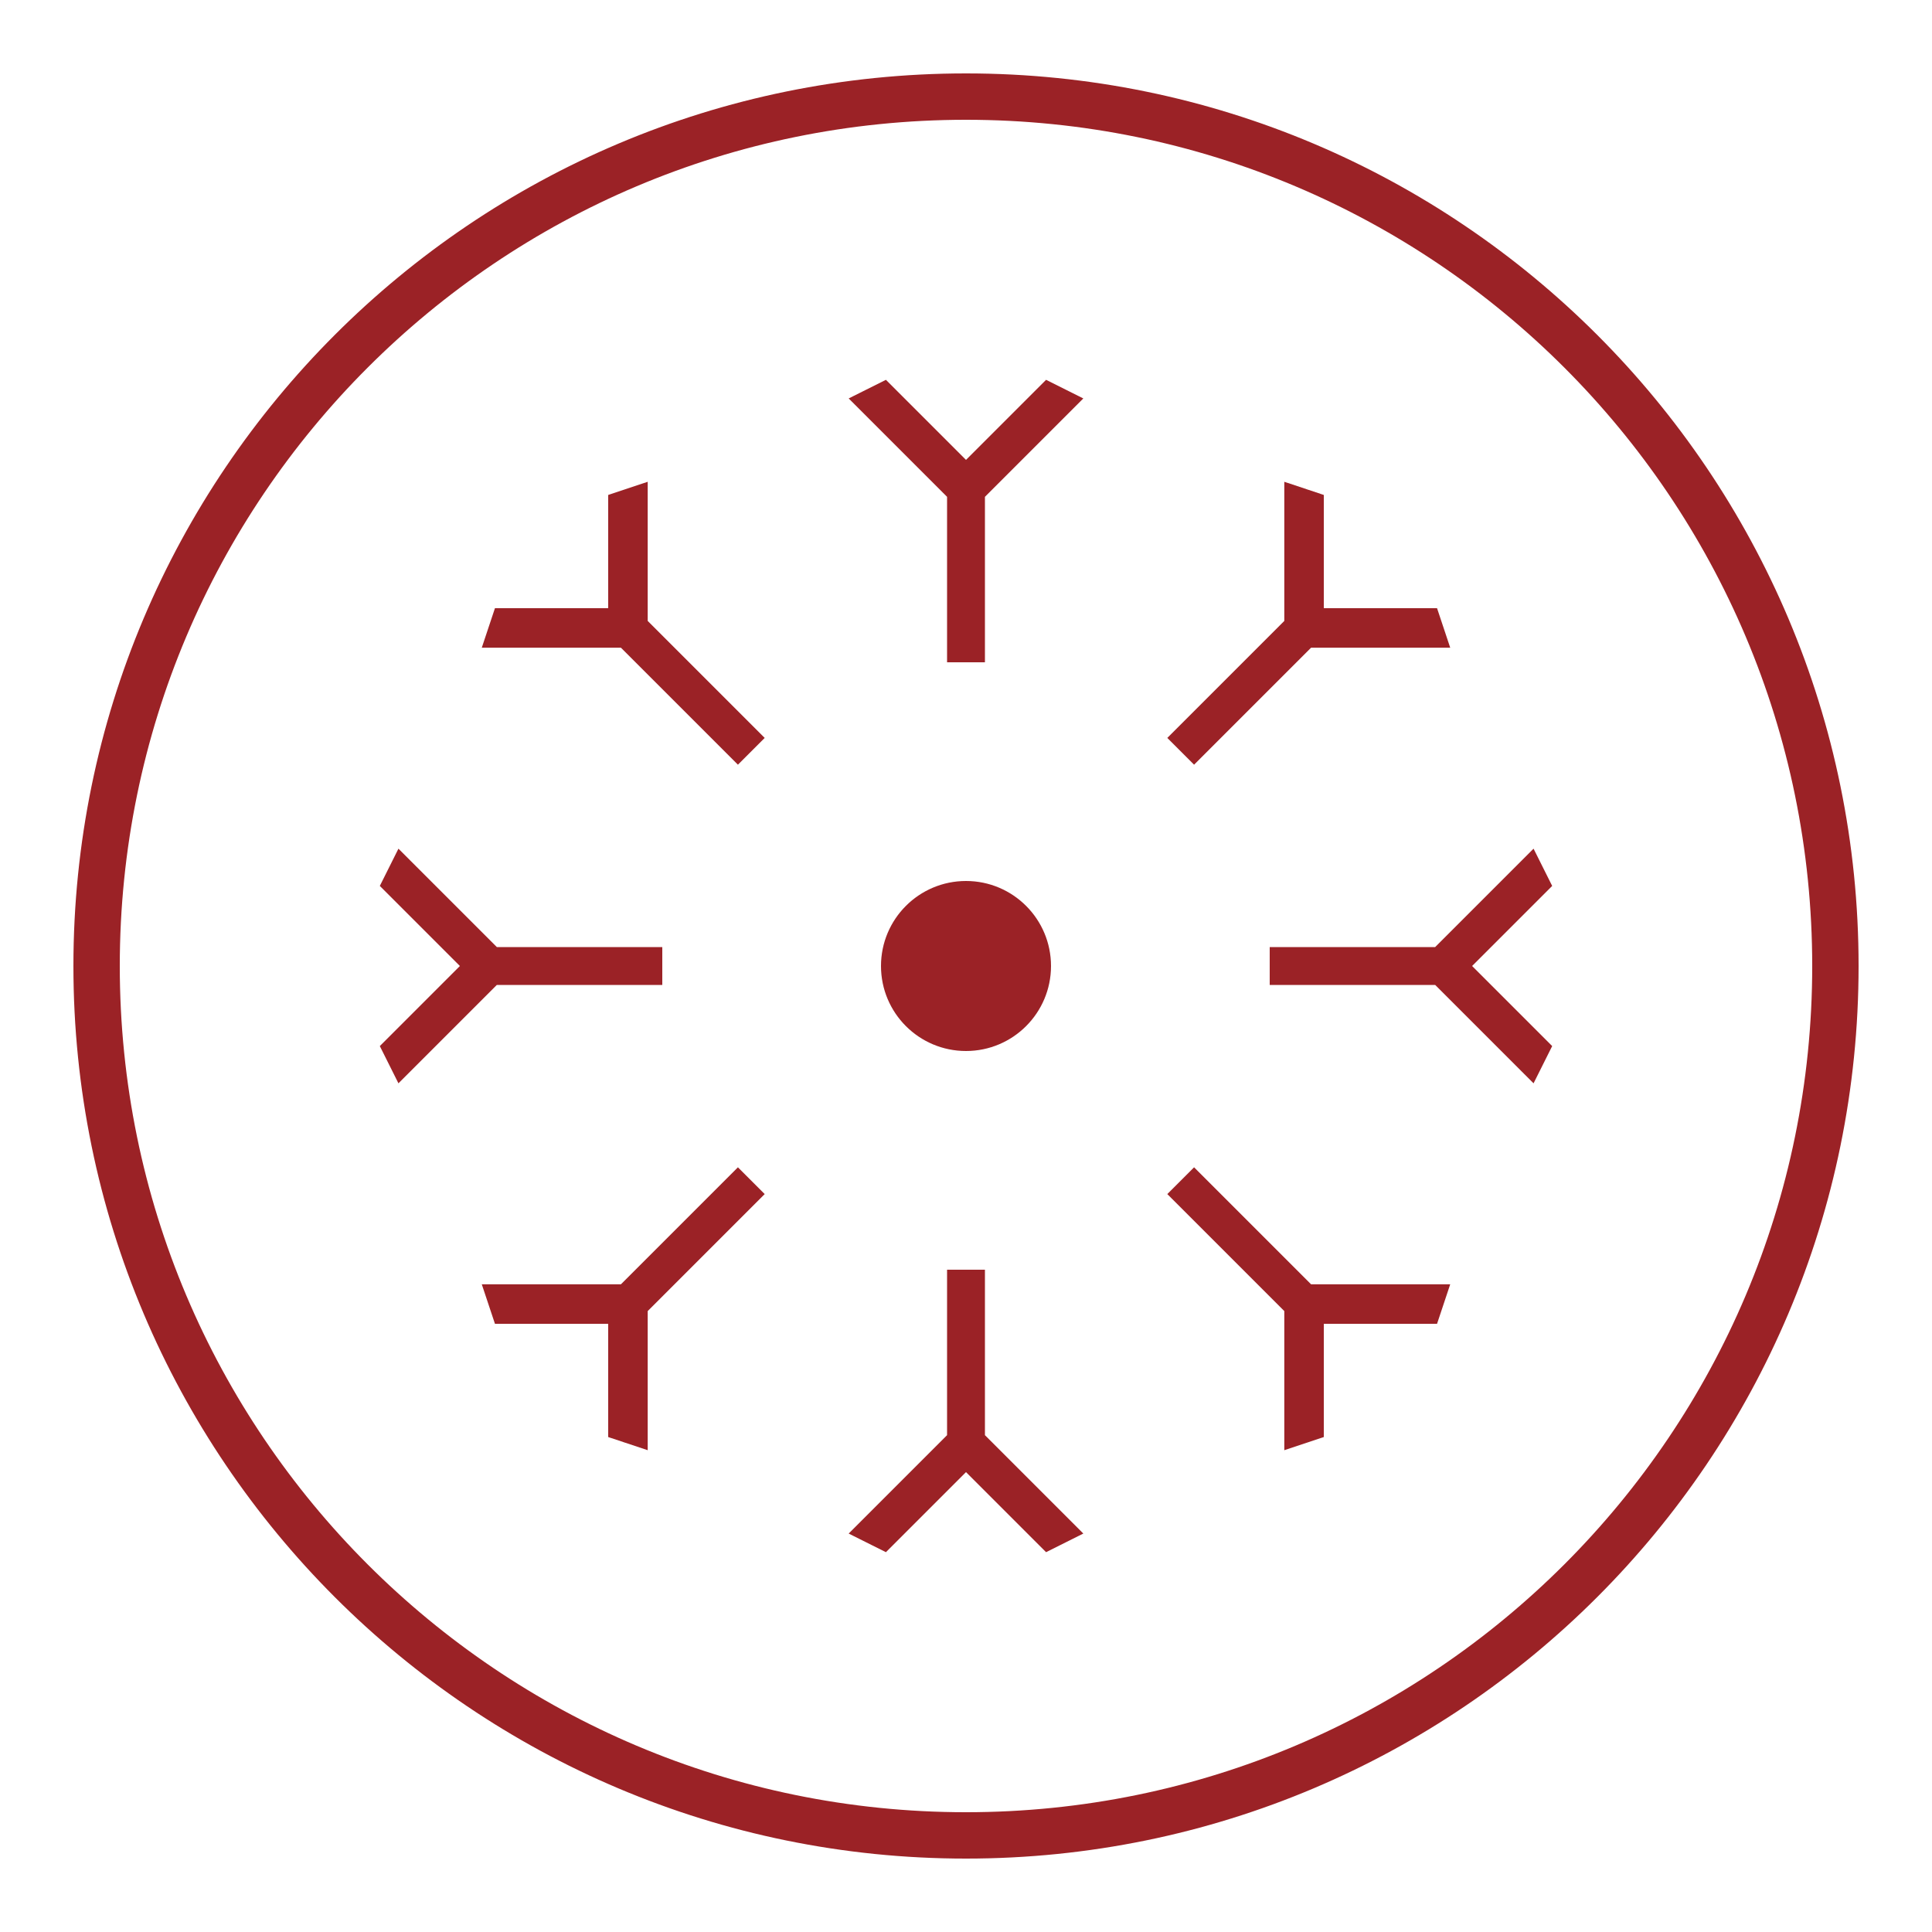
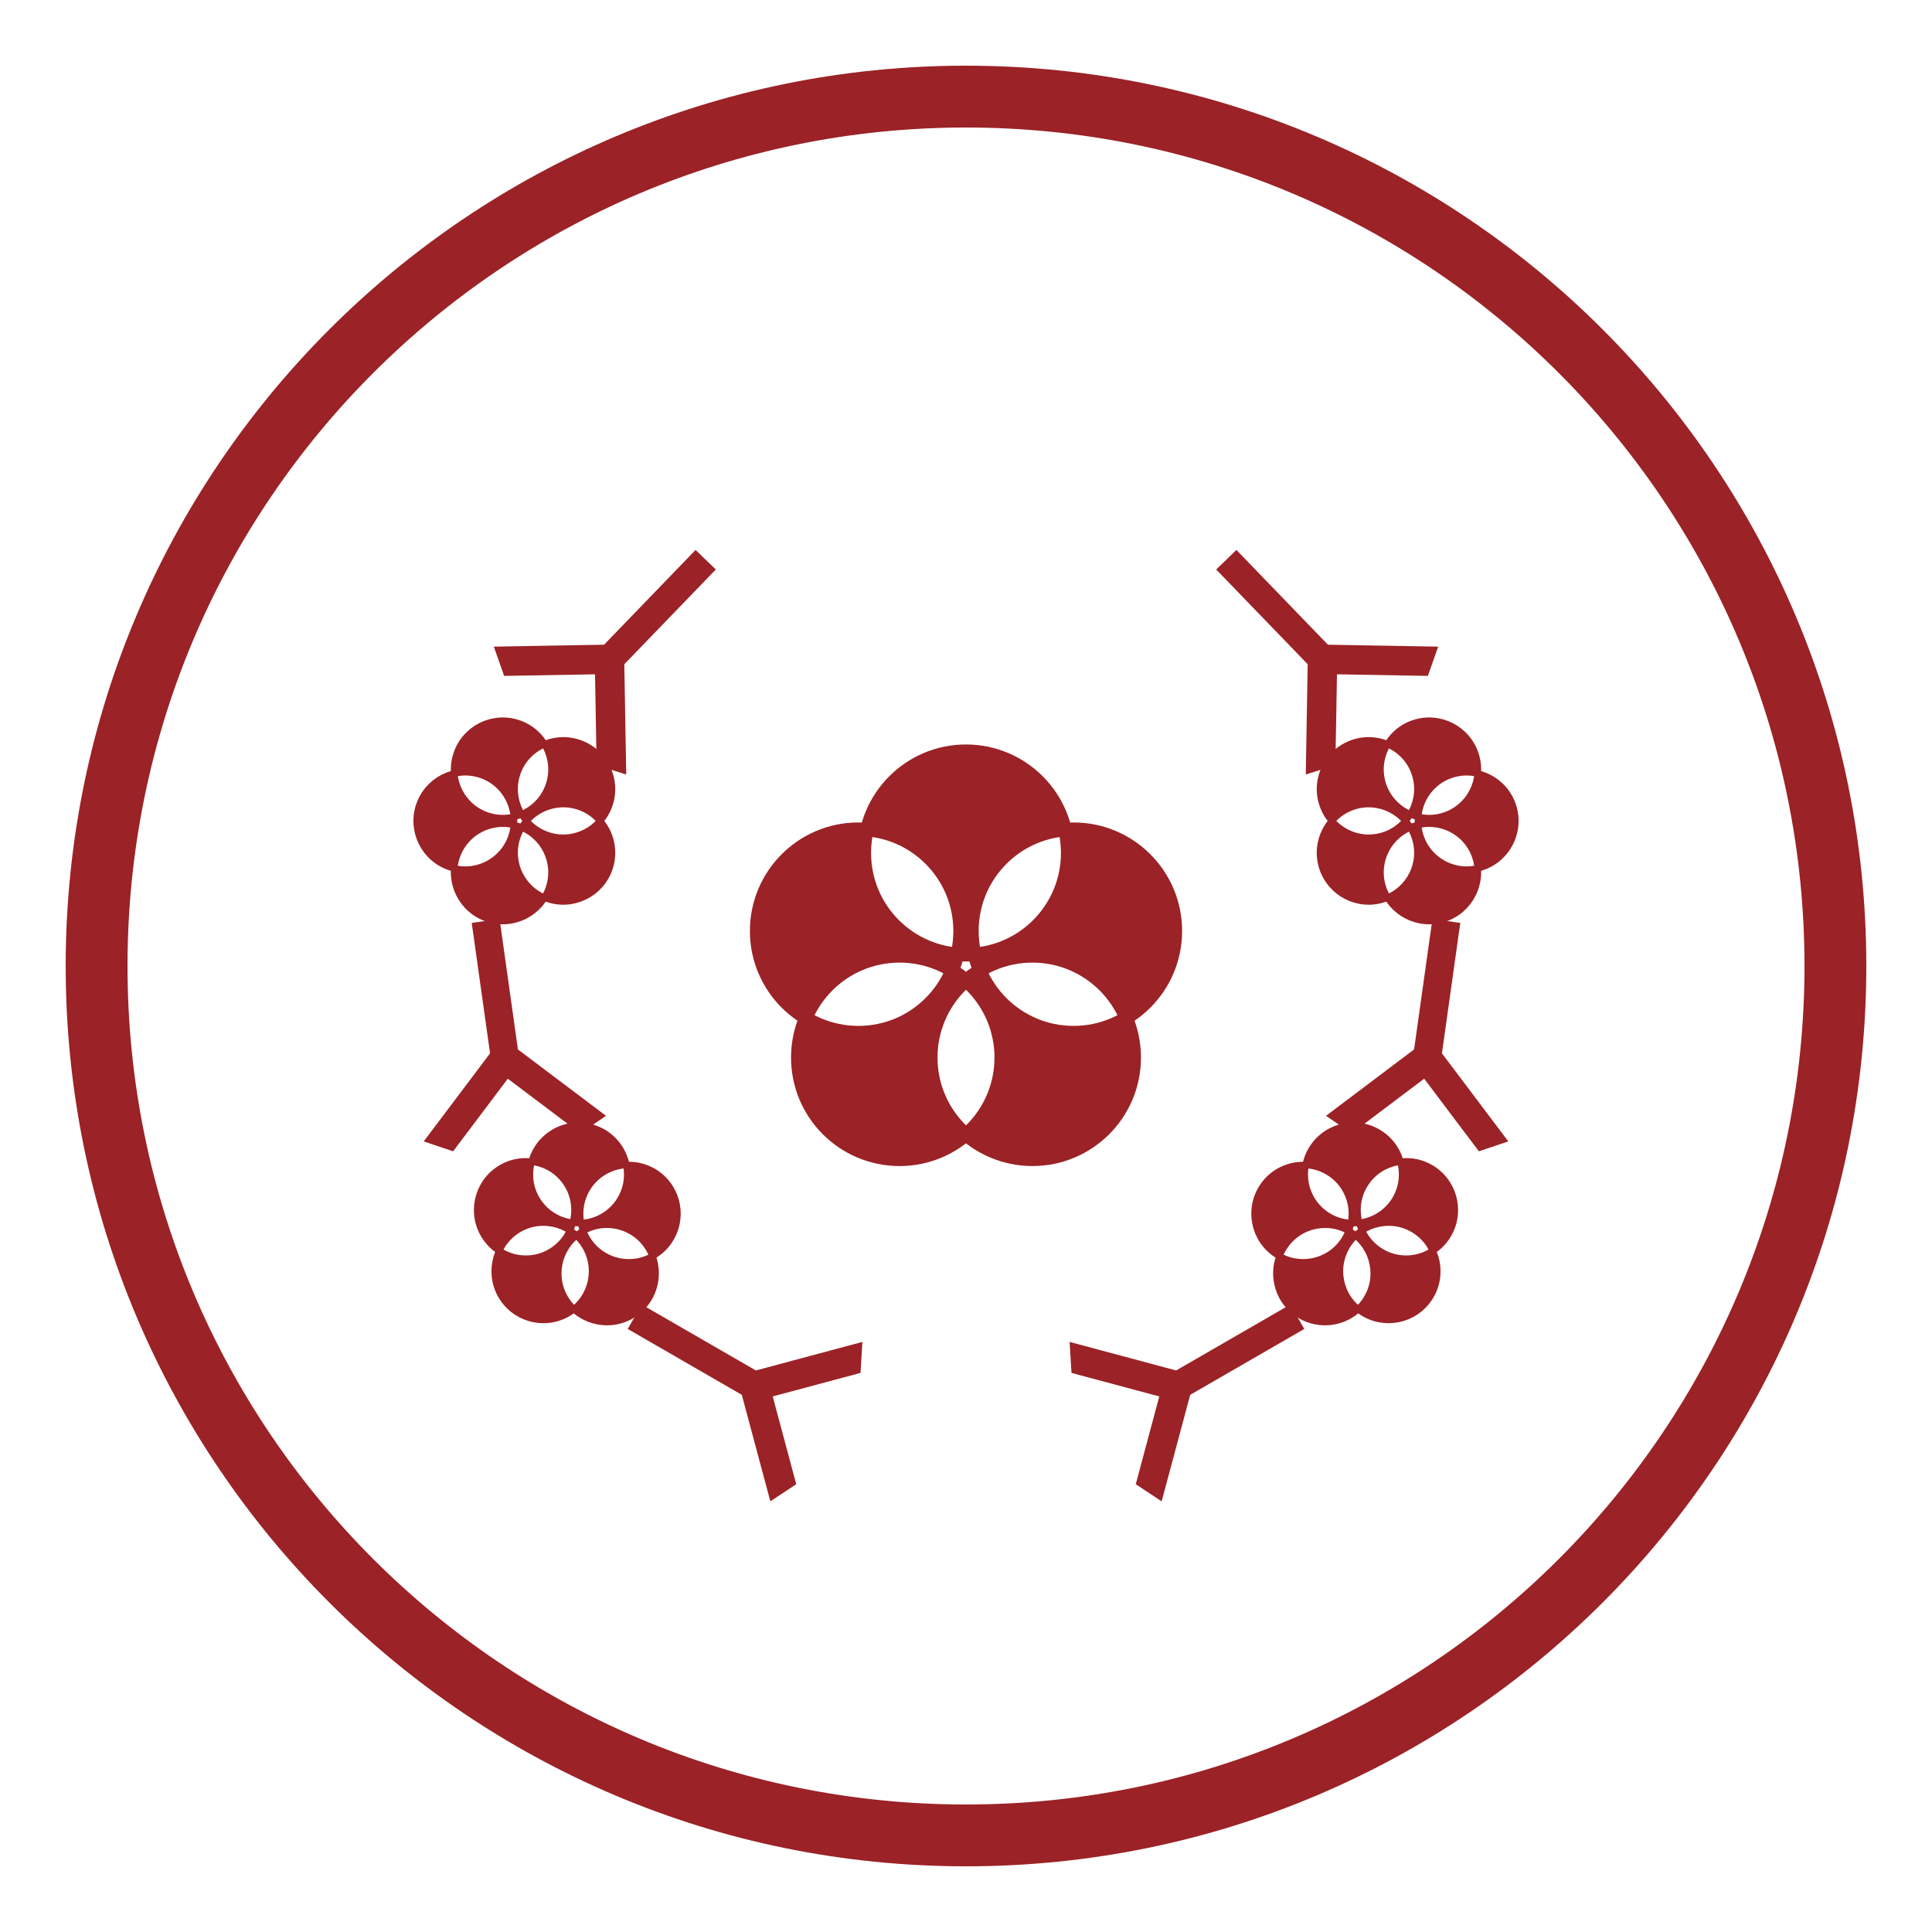
<svg xmlns="http://www.w3.org/2000/svg" viewBox="0 0 100 100" width="100" height="100">
-   <g fill="#9b2226" stroke="#9b2226" stroke-width="0.8">
-     <circle cx="50" cy="50" r="45" fill="none" stroke-width="2.4" />
-     <path transform="translate(50 27) rotate(0) scale(0.7)" d="M-1 10 L-1 -2 L-8 -9 L-6 -10 L0 -4 L6 -10 L8 -9 L1 -2 L1 10 Z" fill-rule="evenodd" />
-     <path transform="translate(66.26 33.74) rotate(45) scale(0.7)" d="M-1 10 L-1 -2 L-8 -9 L-6 -10 L0 -4 L6 -10 L8 -9 L1 -2 L1 10 Z" fill-rule="evenodd" />
-     <path transform="translate(73 50) rotate(90) scale(0.7)" d="M-1 10 L-1 -2 L-8 -9 L-6 -10 L0 -4 L6 -10 L8 -9 L1 -2 L1 10 Z" fill-rule="evenodd" />
-     <path transform="translate(66.26 66.26) rotate(135) scale(0.7)" d="M-1 10 L-1 -2 L-8 -9 L-6 -10 L0 -4 L6 -10 L8 -9 L1 -2 L1 10 Z" fill-rule="evenodd" />
-     <path transform="translate(50 73) rotate(180) scale(0.7)" d="M-1 10 L-1 -2 L-8 -9 L-6 -10 L0 -4 L6 -10 L8 -9 L1 -2 L1 10 Z" fill-rule="evenodd" />
-     <path transform="translate(33.74 66.26) rotate(225) scale(0.7)" d="M-1 10 L-1 -2 L-8 -9 L-6 -10 L0 -4 L6 -10 L8 -9 L1 -2 L1 10 Z" fill-rule="evenodd" />
-     <path transform="translate(27 50) rotate(270) scale(0.7)" d="M-1 10 L-1 -2 L-8 -9 L-6 -10 L0 -4 L6 -10 L8 -9 L1 -2 L1 10 Z" fill-rule="evenodd" />
-     <path transform="translate(33.74 33.74) rotate(315) scale(0.7)" d="M-1 10 L-1 -2 L-8 -9 L-6 -10 L0 -4 L6 -10 L8 -9 L1 -2 L1 10 Z" fill-rule="evenodd" />
-     <circle cx="50" cy="50" r="4" />
+   <g fill="#9b2226" stroke="#9b2226">
+     <circle cx="50" cy="50" r="45" fill="none" stroke-width="3.2" />
+   </g>
+   <g fill="#9b2226" stroke="#9b2226" stroke-width="0.6">
+     <path transform="translate(37.85 71.04) rotate(-240) scale(0.56)" d="M-1 10 L-1 -2 L-8 -9 L-6 -10 L0 -4 L6 -10 L8 -9 L1 -2 L1 10 Z" fill-rule="evenodd" />
+     <path transform="translate(29.85 63.59) rotate(-214) scale(0.56)" d="M4.5 -5 A4.5 4.5 0 1 1 -4.5 -5 A4.5 4.5 0 1 1 4.5 -5 Z M9.26 -1.55 A4.5 4.5 0 1 1 0.26 -1.55 A4.5 4.5 0 1 1 9.26 -1.55 Z M7.44 4.05 A4.5 4.5 0 1 1 -1.56 4.05 A4.5 4.5 0 1 1 7.44 4.05 Z M1.56 4.05 A4.5 4.5 0 1 1 -7.44 4.05 A4.5 4.5 0 1 1 1.56 4.05 Z M-0.26 -1.55 A4.5 4.5 0 1 1 -9.26 -1.55 A4.5 4.5 0 1 1 -0.26 -1.55 Z" fill-rule="evenodd" />
+     <path transform="translate(25.94 53.38) rotate(-188) scale(0.56)" d="M-1 10 L-1 -2 L-8 -9 L-6 -10 L0 -4 L6 -10 L8 -9 L1 -2 L1 10 Z" fill-rule="evenodd" />
+     <path transform="translate(26.89 42.49) rotate(-162) scale(0.56)" d="M4.5 -5 A4.5 4.5 0 1 1 -4.5 -5 A4.5 4.5 0 1 1 4.5 -5 Z M9.26 -1.55 A4.5 4.5 0 1 1 0.26 -1.55 A4.5 4.5 0 1 1 9.26 -1.55 Z M7.44 4.05 A4.5 4.5 0 1 1 -1.56 4.05 A4.5 4.5 0 1 1 7.44 4.05 Z M1.56 4.05 A4.5 4.5 0 1 1 -7.44 4.05 A4.5 4.5 0 1 1 1.56 4.05 Z M-0.26 -1.55 A4.5 4.5 0 1 1 -9.26 -1.55 A4.5 4.5 0 1 1 -0.26 -1.55 Z" fill-rule="evenodd" />
+     <path transform="translate(32.52 33.12) rotate(-136) scale(0.56)" d="M-1 10 L-1 -2 L-8 -9 L-6 -10 L0 -4 L6 -10 L8 -9 L1 -2 L1 10 Z" fill-rule="evenodd" />
+     <path transform="translate(62.15 71.04) rotate(240) scale(0.56)" d="M-1 10 L-1 -2 L-8 -9 L-6 -10 L0 -4 L6 -10 L8 -9 L1 -2 L1 10 Z" fill-rule="evenodd" />
+     <path transform="translate(70.15 63.59) rotate(214) scale(0.56)" d="M4.5 -5 A4.5 4.5 0 1 1 -4.5 -5 A4.5 4.5 0 1 1 4.5 -5 Z M9.26 -1.55 A4.5 4.5 0 1 1 0.26 -1.55 A4.5 4.5 0 1 1 9.26 -1.55 Z M7.44 4.05 A4.5 4.5 0 1 1 -1.56 4.05 A4.5 4.5 0 1 1 7.44 4.05 Z M1.56 4.05 A4.5 4.5 0 1 1 -7.44 4.05 A4.5 4.5 0 1 1 1.56 4.05 Z M-0.26 -1.55 A4.5 4.5 0 1 1 -9.26 -1.55 A4.5 4.5 0 1 1 -0.26 -1.55 Z" fill-rule="evenodd" />
+     <path transform="translate(74.06 53.38) rotate(188) scale(0.56)" d="M-1 10 L-1 -2 L-8 -9 L-6 -10 L0 -4 L6 -10 L8 -9 L1 -2 L1 10 Z" fill-rule="evenodd" />
+     <path transform="translate(73.11 42.49) rotate(162) scale(0.56)" d="M4.5 -5 A4.5 4.5 0 1 1 -4.5 -5 A4.5 4.5 0 1 1 4.5 -5 Z M9.26 -1.55 A4.5 4.5 0 1 1 0.26 -1.55 A4.5 4.5 0 1 1 9.26 -1.55 Z M7.44 4.05 A4.5 4.5 0 1 1 -1.56 4.05 A4.5 4.5 0 1 1 7.44 4.05 Z M1.56 4.05 A4.5 4.5 0 1 1 -7.44 4.05 A4.5 4.5 0 1 1 1.56 4.05 Z M-0.26 -1.55 A4.5 4.5 0 1 1 -9.26 -1.55 A4.5 4.5 0 1 1 -0.26 -1.55 Z" fill-rule="evenodd" />
+     <path transform="translate(67.48 33.12) rotate(136) scale(0.56)" d="M-1 10 L-1 -2 L-8 -9 L-6 -10 L0 -4 L6 -10 L8 -9 L1 -2 L1 10 Z" fill-rule="evenodd" />
+     <path transform="translate(50 50) rotate(0) scale(1.17)" d="M4.5 -5 A4.5 4.5 0 1 1 -4.5 -5 A4.5 4.5 0 1 1 4.5 -5 Z M9.26 -1.55 A4.5 4.5 0 1 1 0.26 -1.55 A4.5 4.5 0 1 1 9.26 -1.55 Z M7.44 4.05 A4.5 4.5 0 1 1 -1.56 4.05 A4.5 4.5 0 1 1 7.44 4.05 Z M1.56 4.05 A4.5 4.5 0 1 1 -7.44 4.05 A4.5 4.5 0 1 1 1.56 4.05 Z M-0.26 -1.55 A4.5 4.5 0 1 1 -9.26 -1.55 A4.5 4.5 0 1 1 -0.26 -1.55 Z" fill-rule="evenodd" />
  </g>
</svg>
